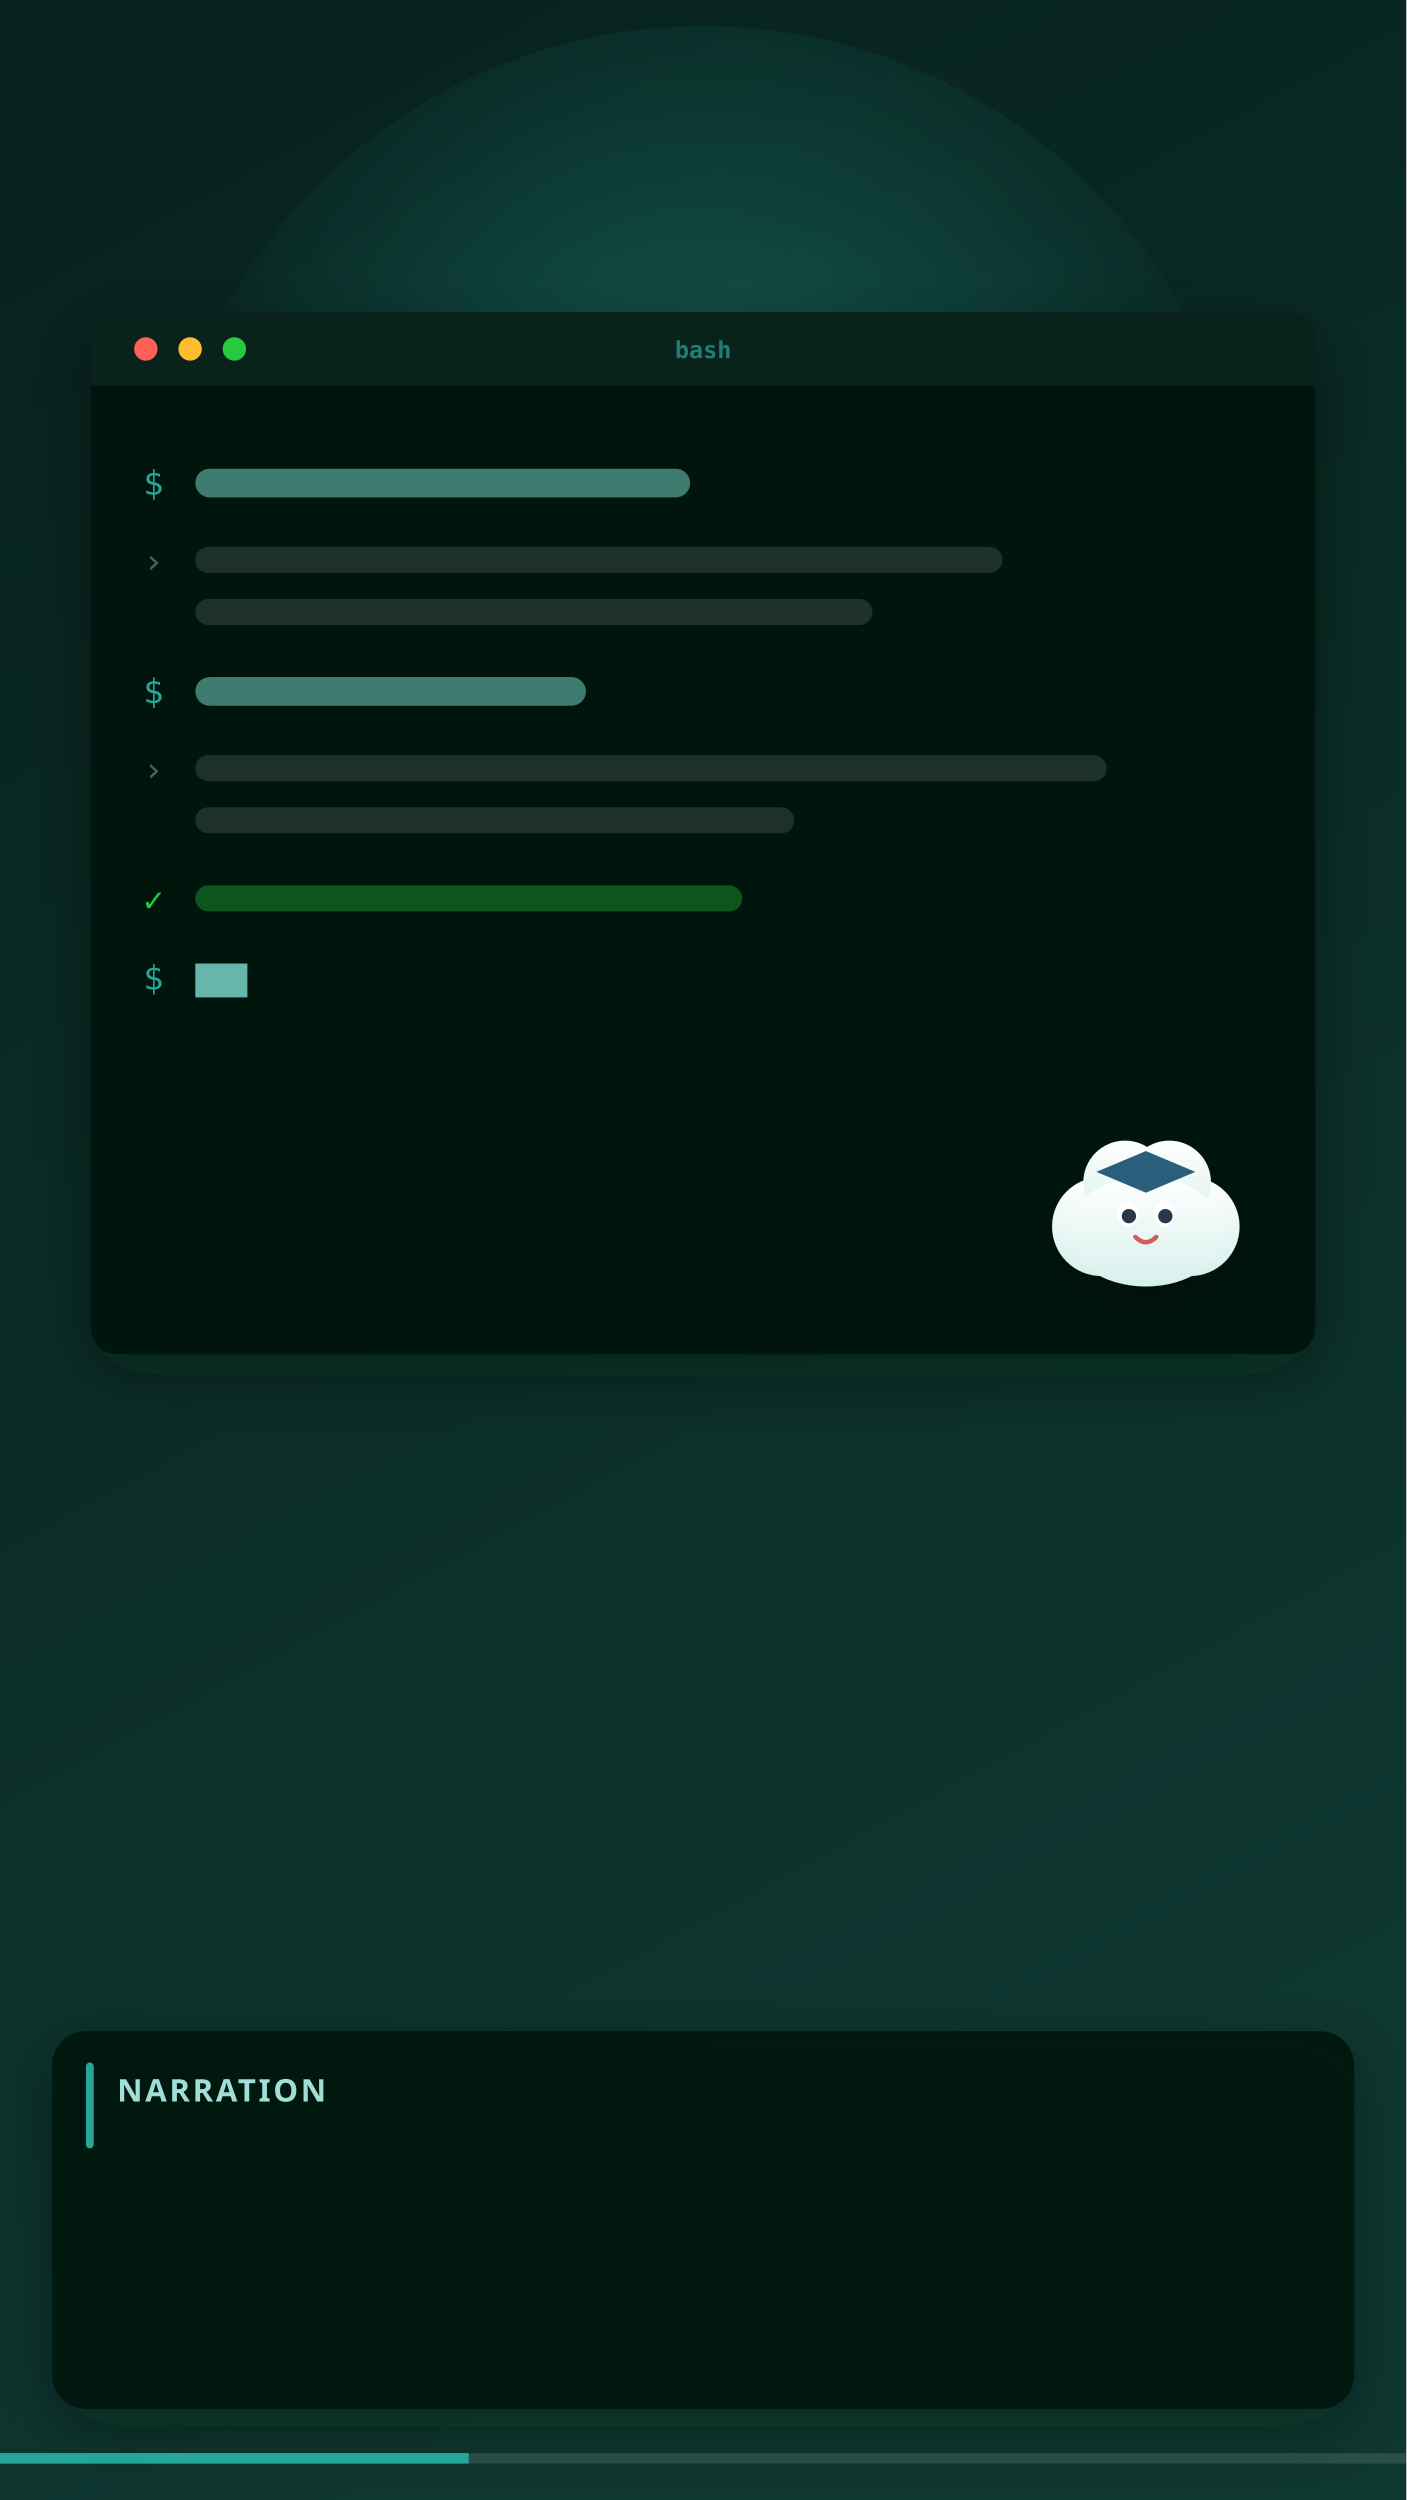
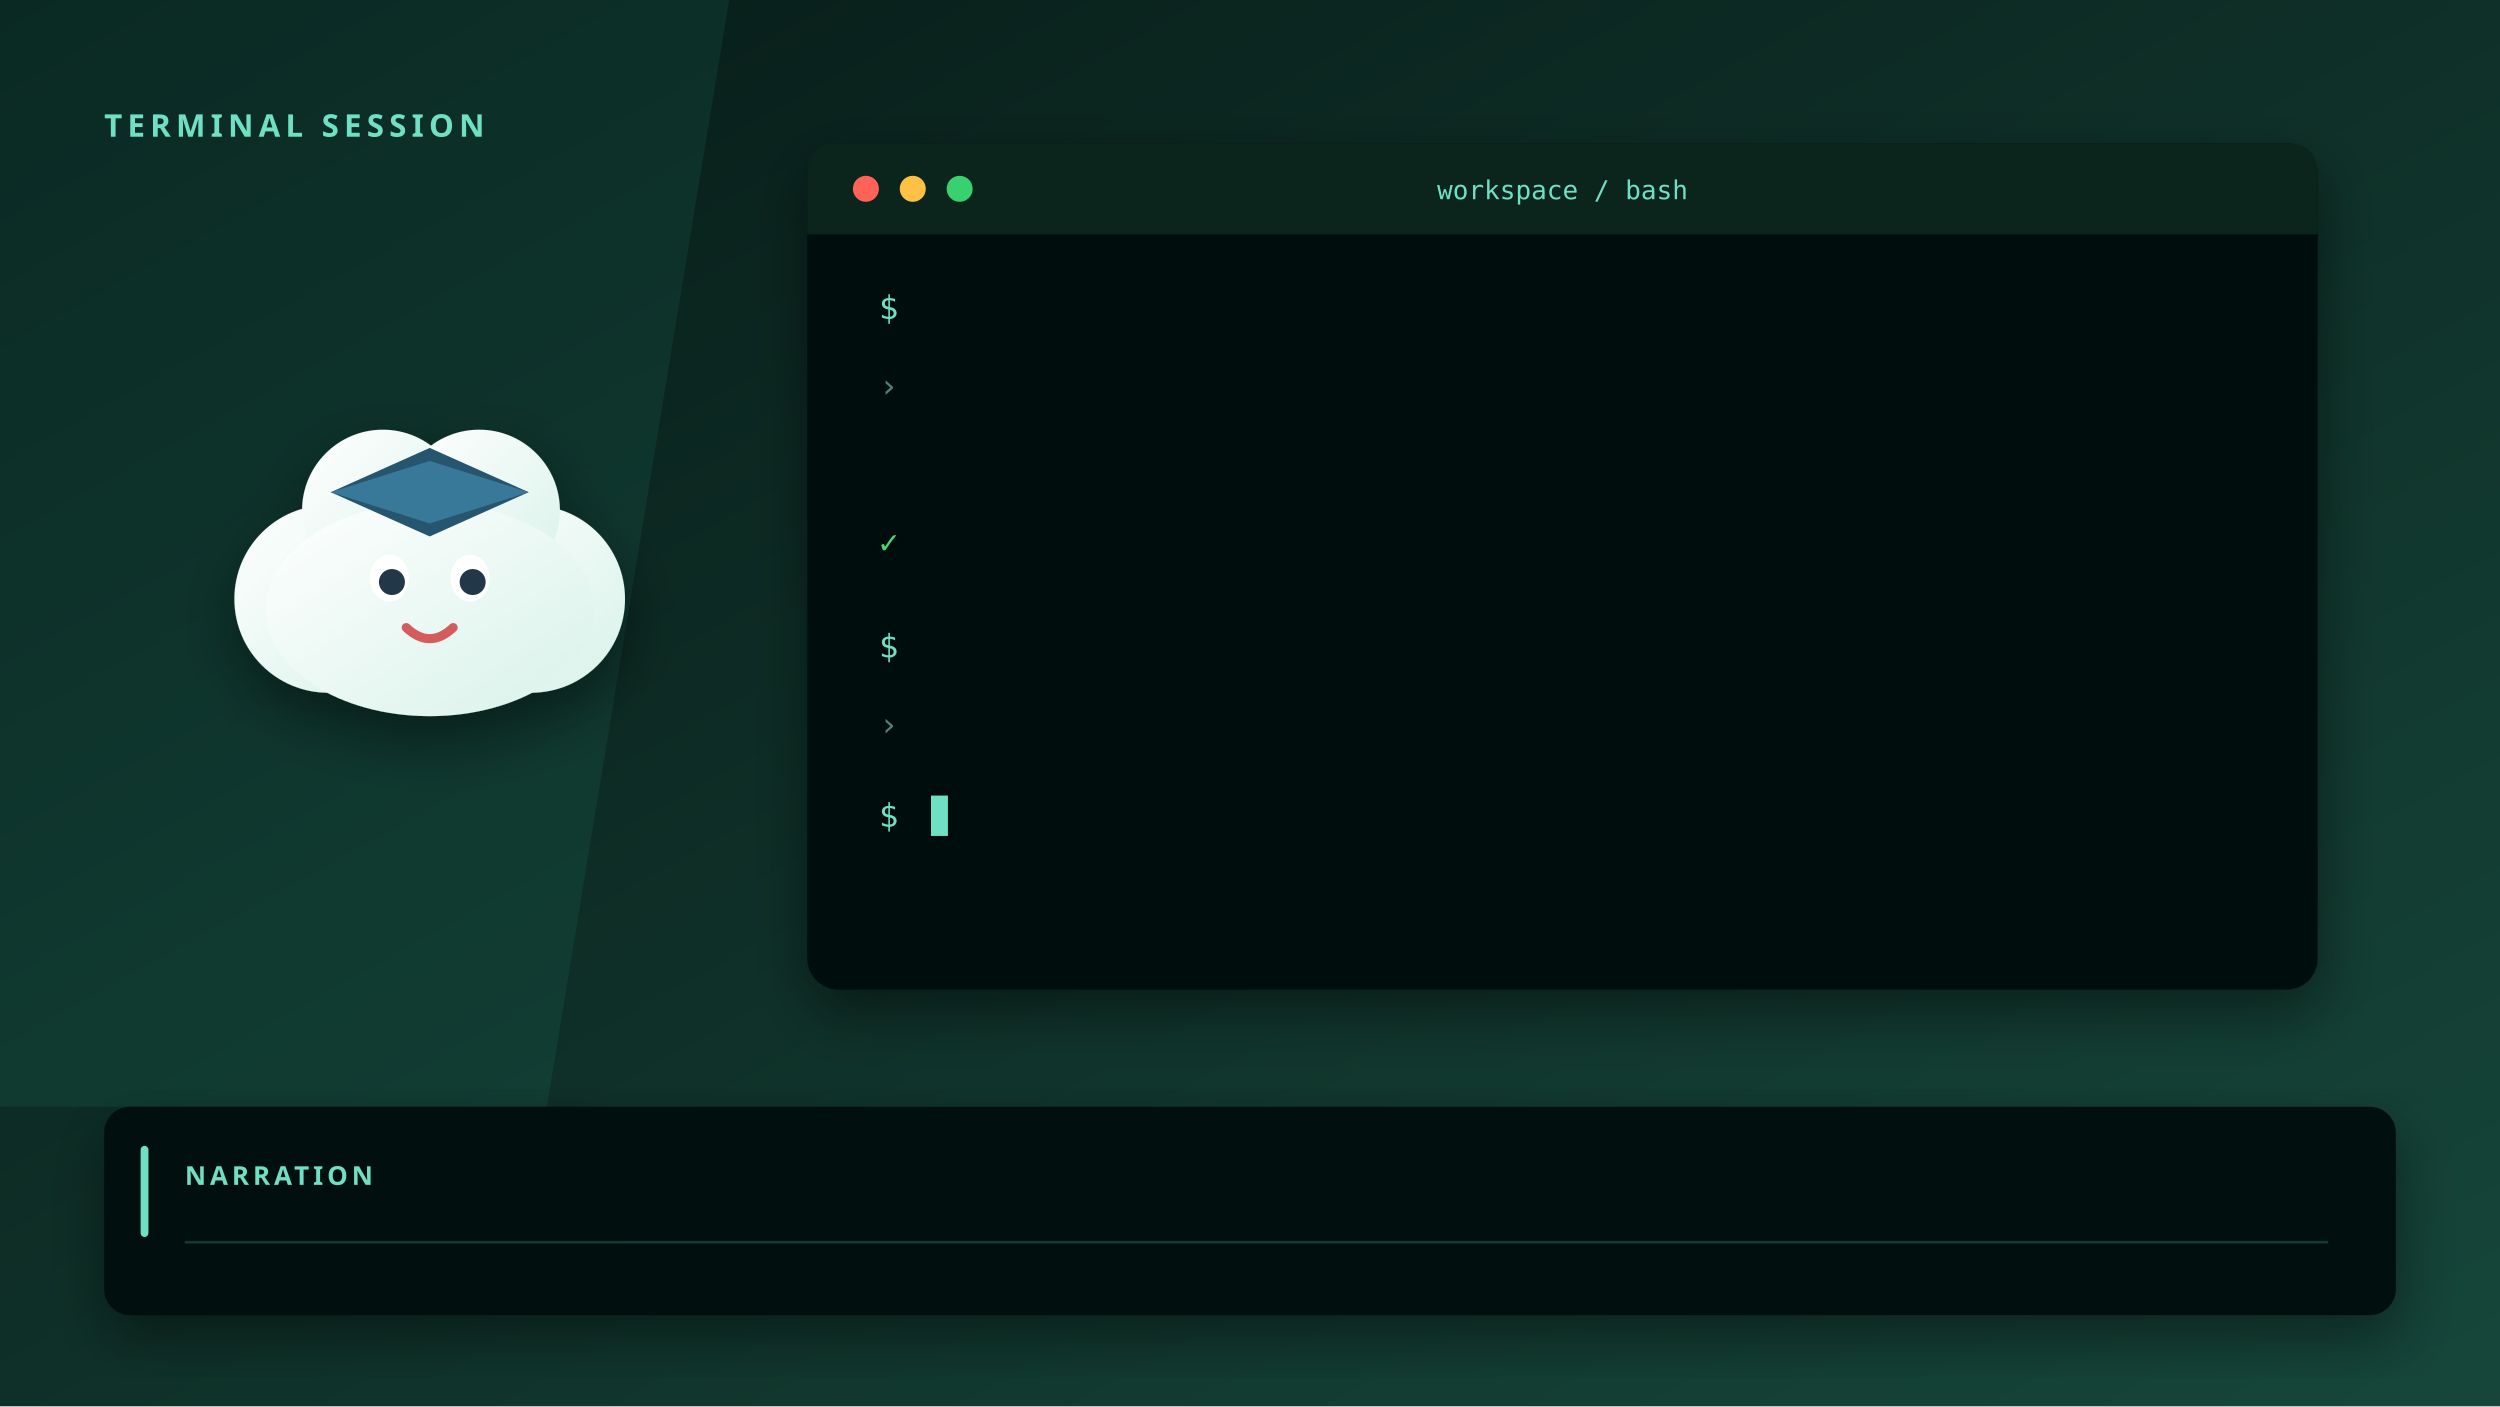
- <svg xmlns="http://www.w3.org/2000/svg" viewBox="0 0 1080 1920" width="1080" height="1920">
+ <svg xmlns="http://www.w3.org/2000/svg" viewBox="0 0 1920 1080" width="1920" height="1080">
  <defs>
-     <linearGradient id="bg" x1="0" y1="0" x2="0.3" y2="1">
-       <stop offset="0%" stop-color="#07211d" />
-       <stop offset="100%" stop-color="#0e3730" />
+     <linearGradient id="term-new-bg" x2="1" y2="1">
+       <stop stop-color="#071a16" />
+       <stop offset="1" stop-color="#16463a" />
    </linearGradient>
-     <radialGradient id="glow" cx="0.5" cy="0.4" r="0.5">
-       <stop offset="0%" stop-color="#26a69a" stop-opacity="0.4" />
-       <stop offset="100%" stop-color="#26a69a" stop-opacity="0" />
-     </radialGradient>
-     <linearGradient id="cloudFill" x1="0" y1="0" x2="0" y2="1">
-       <stop offset="0%" stop-color="#ffffff" />
-       <stop offset="100%" stop-color="#d7f0ec" />
+     <linearGradient id="term-new-cloud" y2="1">
+       <stop stop-color="#fff" />
+       <stop offset="1" stop-color="#d8f2e9" />
    </linearGradient>
-     <filter id="soft" x="-40%" y="-40%" width="180%" height="180%">
-       <feDropShadow dx="0" dy="16" stdDeviation="24" flood-color="#031311" flood-opacity="0.4" />
-     </filter>
-     <filter id="cloudShadow" x="-60%" y="-60%" width="220%" height="220%">
-       <feDropShadow dx="0" dy="12" stdDeviation="16" flood-color="#031311" flood-opacity="0.3" />
+     <filter id="term-new-shadow" x="-20%" y="-20%" width="140%" height="150%">
+       <feDropShadow dy="18" stdDeviation="22" flood-color="#020b08" flood-opacity=".45" />
    </filter>
  </defs>
-   <rect width="1080" height="1920" fill="url(#bg)" />
-   <circle cx="540" cy="440" r="420" fill="url(#glow)" />
-   <g filter="url(#soft)">
-     <rect x="70" y="240" width="940" height="800" rx="20" fill="#04140f" />
+   <rect width="1920" height="1080" fill="url(#term-new-bg)" />
+   <path d="M0 0H560L420 850H0Z" fill="#27b497" opacity=".1" />
+   <text x="80" y="105" fill="#70e0c4" font-family="Segoe UI, sans-serif" font-size="24" font-weight="800" letter-spacing="4">TERMINAL SESSION</text>
+   <g transform="translate(330 440)" filter="url(#term-new-shadow)">
+     <circle cx="-78" cy="20" r="72" fill="url(#term-new-cloud)" />
+     <circle cx="78" cy="20" r="72" fill="url(#term-new-cloud)" />
+     <circle cx="-36" cy="-48" r="62" fill="url(#term-new-cloud)" />
+     <circle cx="38" cy="-48" r="62" fill="url(#term-new-cloud)" />
+     <ellipse cy="28" rx="126" ry="82" fill="url(#term-new-cloud)" />
+     <polygon points="-76,-62 0,-96 76,-62 0,-28" fill="#285470" />
+     <polygon points="-76,-62 0,-86 76,-62 0,-38" fill="#397898" />
+     <ellipse cx="-31" cy="4" rx="15" ry="18" fill="#fff" />
+     <circle cx="-29" cy="7" r="10" fill="#243849" />
+     <ellipse cx="31" cy="4" rx="15" ry="18" fill="#fff" />
+     <circle cx="33" cy="7" r="10" fill="#243849" />
+     <path d="M-18 42Q0 59 18 42" fill="none" stroke="#d45b5b" stroke-width="7" stroke-linecap="round" />
  </g>
-   <rect x="70" y="240" width="940" height="56" rx="20" fill="#0a221c" />
-   <rect x="70" y="278" width="940" height="18" fill="#0a221c" />
-   <circle cx="112" cy="268" r="9" fill="#ff5f56" />
-   <circle cx="146" cy="268" r="9" fill="#ffbd2e" />
-   <circle cx="180" cy="268" r="9" fill="#27c93f" />
-   <text x="540" y="275" fill="#26a69a" font-family="'DM Mono', monospace" font-size="18" font-weight="700" text-anchor="middle" opacity="0.7">bash</text>
-   <g font-family="'DM Mono', monospace" font-size="26">
-     <text x="110" y="380" fill="#26a69a">$</text>
-     <rect x="150" y="360" width="380" height="22" rx="11" fill="#7fdfd3" opacity="0.5" />
-     <text x="110" y="440" fill="#5f8a84" opacity="0.7">›</text>
-     <rect x="150" y="420" width="620" height="20" rx="10" fill="#ffffff" opacity="0.12" />
-     <rect x="150" y="460" width="520" height="20" rx="10" fill="#ffffff" opacity="0.12" />
-     <text x="110" y="540" fill="#26a69a">$</text>
-     <rect x="150" y="520" width="300" height="22" rx="11" fill="#7fdfd3" opacity="0.5" />
-     <text x="110" y="600" fill="#5f8a84" opacity="0.7">›</text>
-     <rect x="150" y="580" width="700" height="20" rx="10" fill="#ffffff" opacity="0.12" />
-     <rect x="150" y="620" width="460" height="20" rx="10" fill="#ffffff" opacity="0.12" />
-     <text x="110" y="700" fill="#27c93f">✓</text>
-     <rect x="150" y="680" width="420" height="20" rx="10" fill="#27c93f" opacity="0.35" />
-     <text x="110" y="760" fill="#26a69a">$</text>
-     <rect x="150" y="740" width="40" height="26" fill="#7fdfd3" opacity="0.8" />
+   <g filter="url(#term-new-shadow)">
+     <rect x="620" y="110" width="1160" height="650" rx="24" fill="#020b08" />
  </g>
-   <g transform="translate(880, 930)" filter="url(#cloudShadow)">
-     <g>
-       <circle cx="-34" cy="12" r="38" fill="url(#cloudFill)" />
-       <circle cx="34" cy="12" r="38" fill="url(#cloudFill)" />
-       <circle cx="-16" cy="-22" r="32" fill="url(#cloudFill)" />
-       <circle cx="18" cy="-22" r="32" fill="url(#cloudFill)" />
-       <ellipse cx="0" cy="16" rx="60" ry="42" fill="url(#cloudFill)" />
-     </g>
-     <polygon points="-38,-30 0,-46 38,-30 0,-14" fill="#2c5f7c" />
-     <ellipse cx="-14" cy="2" rx="8" ry="10" fill="#fff" />
-     <circle cx="-13" cy="4" r="5.5" fill="#25384a" />
-     <ellipse cx="14" cy="2" rx="8" ry="10" fill="#fff" />
-     <circle cx="15" cy="4" r="5.5" fill="#25384a" />
-     <path d="M-8,20 Q0,28 8,20" fill="none" stroke="#d45b5b" stroke-width="3.5" stroke-linecap="round" />
+   <path d="M644 110H1756Q1780 110 1780 134V180H620V134Q620 110 644 110Z" fill="#0b241c" />
+   <circle cx="665" cy="145" r="10" fill="#ff6259" />
+   <circle cx="701" cy="145" r="10" fill="#ffc143" />
+   <circle cx="737" cy="145" r="10" fill="#39d06f" />
+   <text x="1200" y="153" text-anchor="middle" fill="#70e0c4" font-family="Consolas, monospace" font-size="20">workspace / bash</text>
+   <g font-family="Consolas, monospace" font-size="25">
+     <text x="675" y="245" fill="#70e0c4">$</text>
+     <text x="675" y="305" fill="#4e8375">›</text>
+     <text x="675" y="425" fill="#48d77b">✓</text>
+     <text x="675" y="505" fill="#70e0c4">$</text>
+     <text x="675" y="565" fill="#4e8375">›</text>
+     <text x="675" y="635" fill="#70e0c4">$</text>
+     <rect x="715" y="611" width="13" height="31" fill="#70e0c4" />
  </g>
-   <g filter="url(#soft)">
-     <rect x="40" y="1560" width="1000" height="290" rx="26" fill="#031311" opacity="0.92" />
-   </g>
-   <rect x="66" y="1584" width="6" height="66" rx="3" fill="#26a69a" />
-   <text x="90" y="1614" fill="#a1ded6" font-family="'Segoe UI', sans-serif" font-size="24" font-weight="800" letter-spacing="2">NARRATION</text>
-   <rect x="0" y="1884" width="1080" height="8" fill="#ffffff" opacity="0.12" />
-   <rect x="0" y="1884" width="360" height="8" fill="#26a69a" />
+   <rect x="80" y="850" width="1760" height="160" rx="20" fill="#020b08" opacity=".94" filter="url(#term-new-shadow)" />
+   <rect x="108" y="880" width="6" height="70" rx="3" fill="#70e0c4" />
+   <text x="142" y="910" fill="#70e0c4" font-family="Segoe UI, sans-serif" font-size="20" font-weight="800" letter-spacing="3">NARRATION</text>
+   <line x1="142" y1="954" x2="1788" y2="954" stroke="#70e0c4" stroke-opacity=".2" stroke-width="2" />
</svg>
